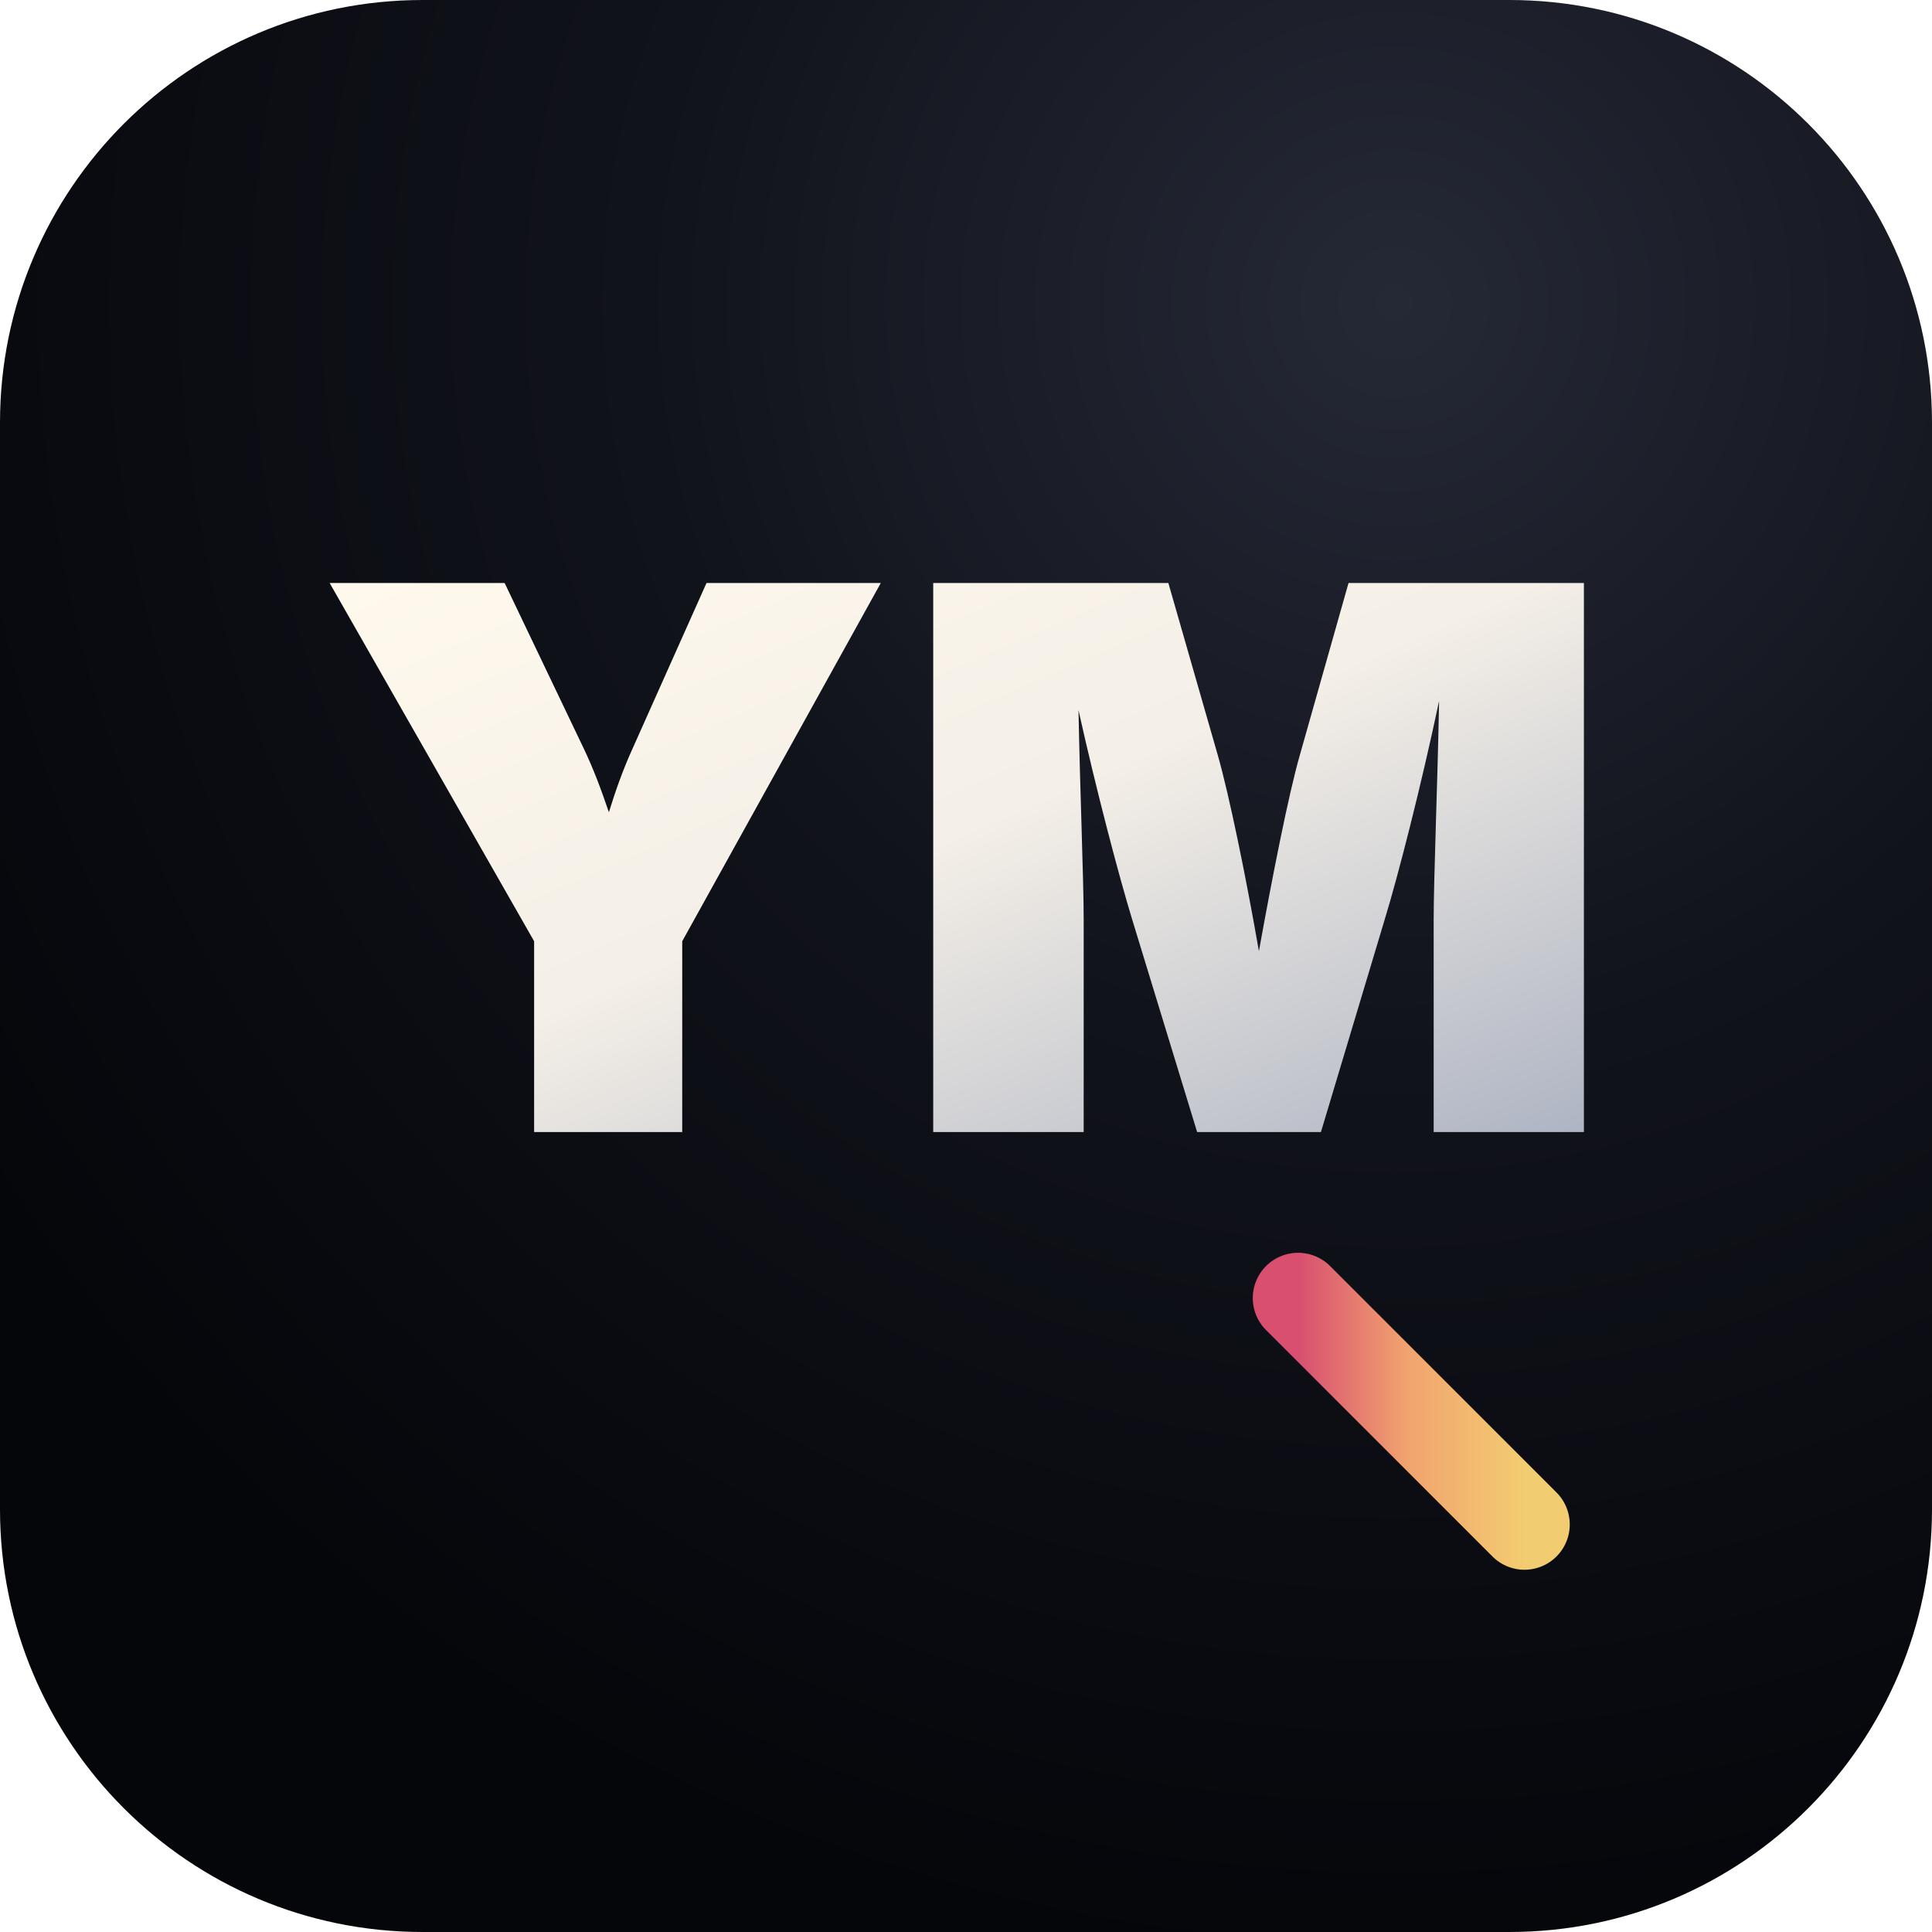
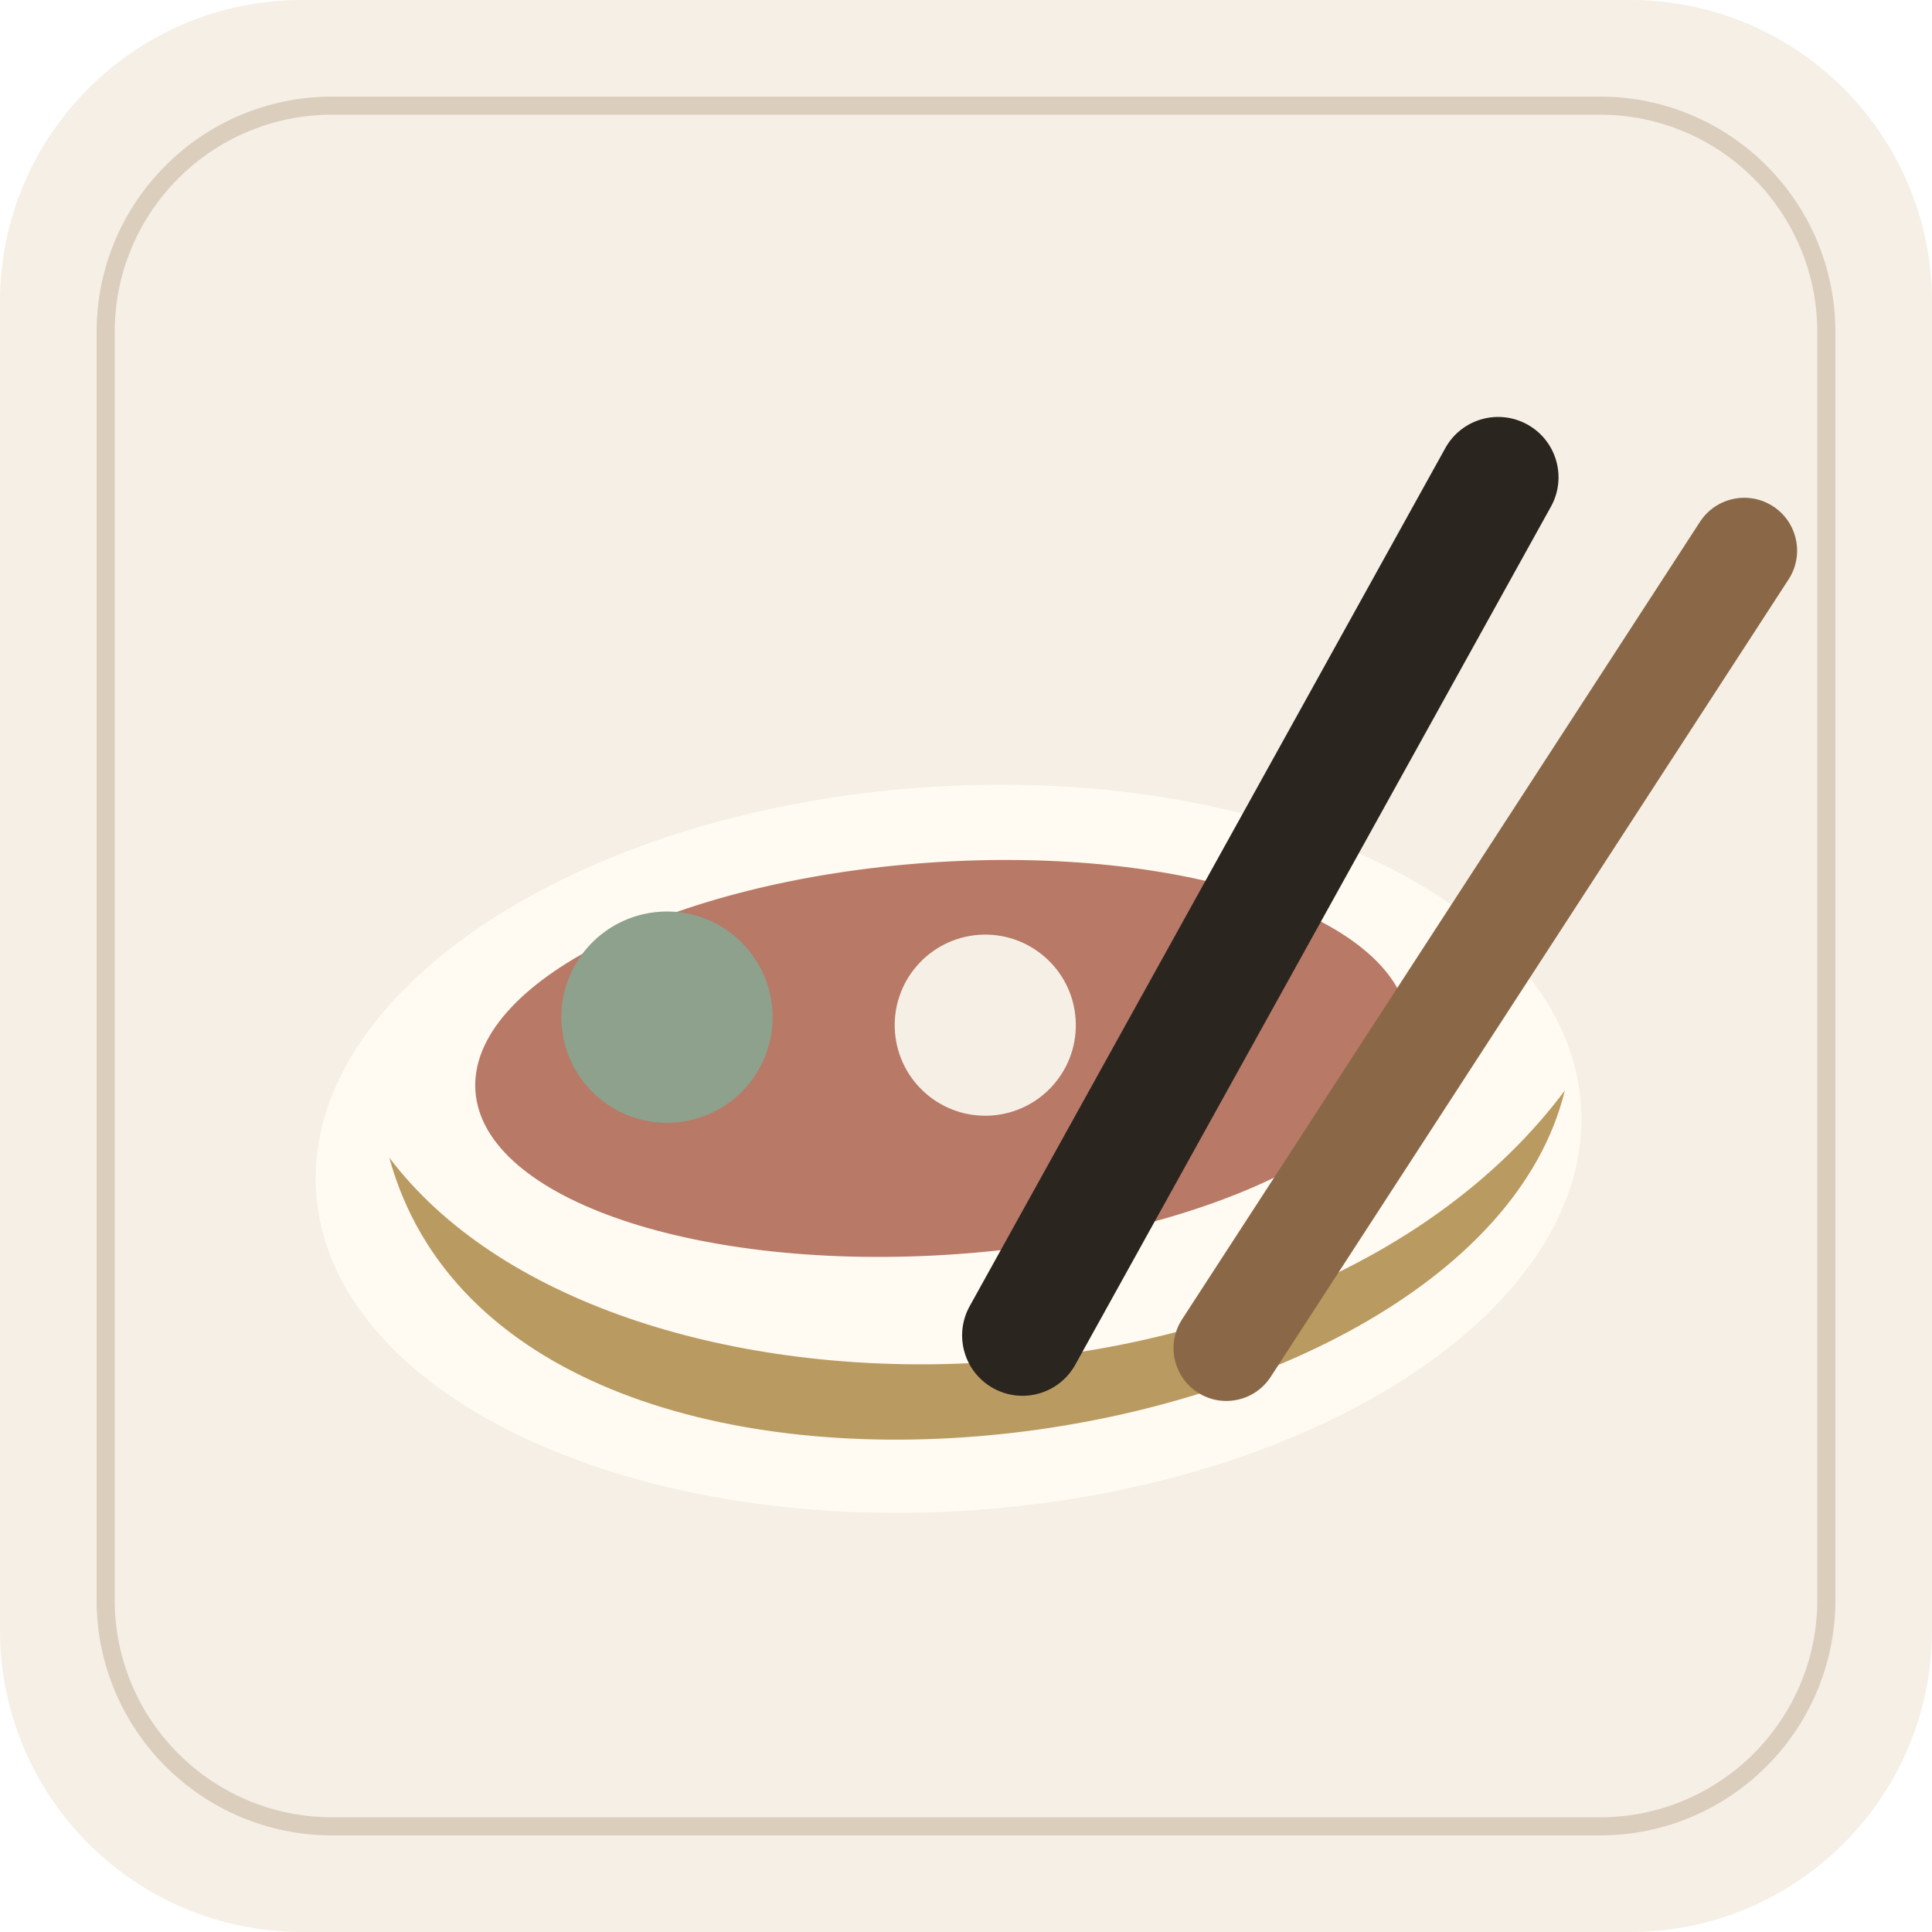
<svg xmlns="http://www.w3.org/2000/svg" viewBox="0 0 128 128" role="img" aria-label="Yum icon">
-   <defs>
-     <radialGradient id="glass" cx="72%" cy="16%" r="86%">
-       <stop offset="0" stop-color="#252936" />
-       <stop offset="0.45" stop-color="#11131b" />
-       <stop offset="1" stop-color="#05060a" />
-     </radialGradient>
-     <linearGradient id="metal" x1="0" y1="0" x2="1" y2="1">
-       <stop offset="0" stop-color="#fff9ed" />
-       <stop offset="0.48" stop-color="#f4efe7" />
-       <stop offset="1" stop-color="#aeb4c3" />
-     </linearGradient>
-     <linearGradient id="roseGold" x1="0" y1="0" x2="1" y2="0">
-       <stop offset="0" stop-color="#d84f70" />
-       <stop offset="0.48" stop-color="#f1a36f" />
-       <stop offset="1" stop-color="#f2cc70" />
-     </linearGradient>
-   </defs>
-   <rect width="128" height="128" rx="28" fill="url(#glass)" />
-   <text x="64" y="75" text-anchor="middle" font-family="Inter, Arial, Helvetica, sans-serif" font-size="50" font-weight="950" letter-spacing="0" fill="url(#metal)">YM</text>
-   <path d="M86 86 101 101" stroke="url(#roseGold)" stroke-width="6" stroke-linecap="round" />
+   <rect width="128" height="128" rx="20" fill="#f5efe6" />
+   <rect x="7" y="7" width="114" height="114" rx="15" fill="none" stroke="#d8cab8" stroke-width="1.2" opacity=".88" />
+   <g>
+     <g transform="rotate(-4 64 64)">
+       <ellipse cx="62" cy="76" rx="42" ry="24" fill="#fffaf2" />
+       <path d="M25 74c13 20 59 23 78 1-8 25-72 29-78-1z" fill="#b99a60" />
+       <ellipse cx="62" cy="70" rx="31" ry="13" fill="#b87966" />
+       <circle cx="44" cy="66" r="7" fill="#8da18d" />
+       <circle cx="65" cy="68" r="6" fill="#f5efe6" />
+       <rect x="80" y="25" width="8" height="73" rx="4" fill="#2b2520" transform="rotate(33 84 61)" />
+       <rect x="95" y="30" width="7" height="70" rx="3.5" fill="#8a6847" transform="rotate(37 98 65)" />
+     </g>
+   </g>
</svg>
